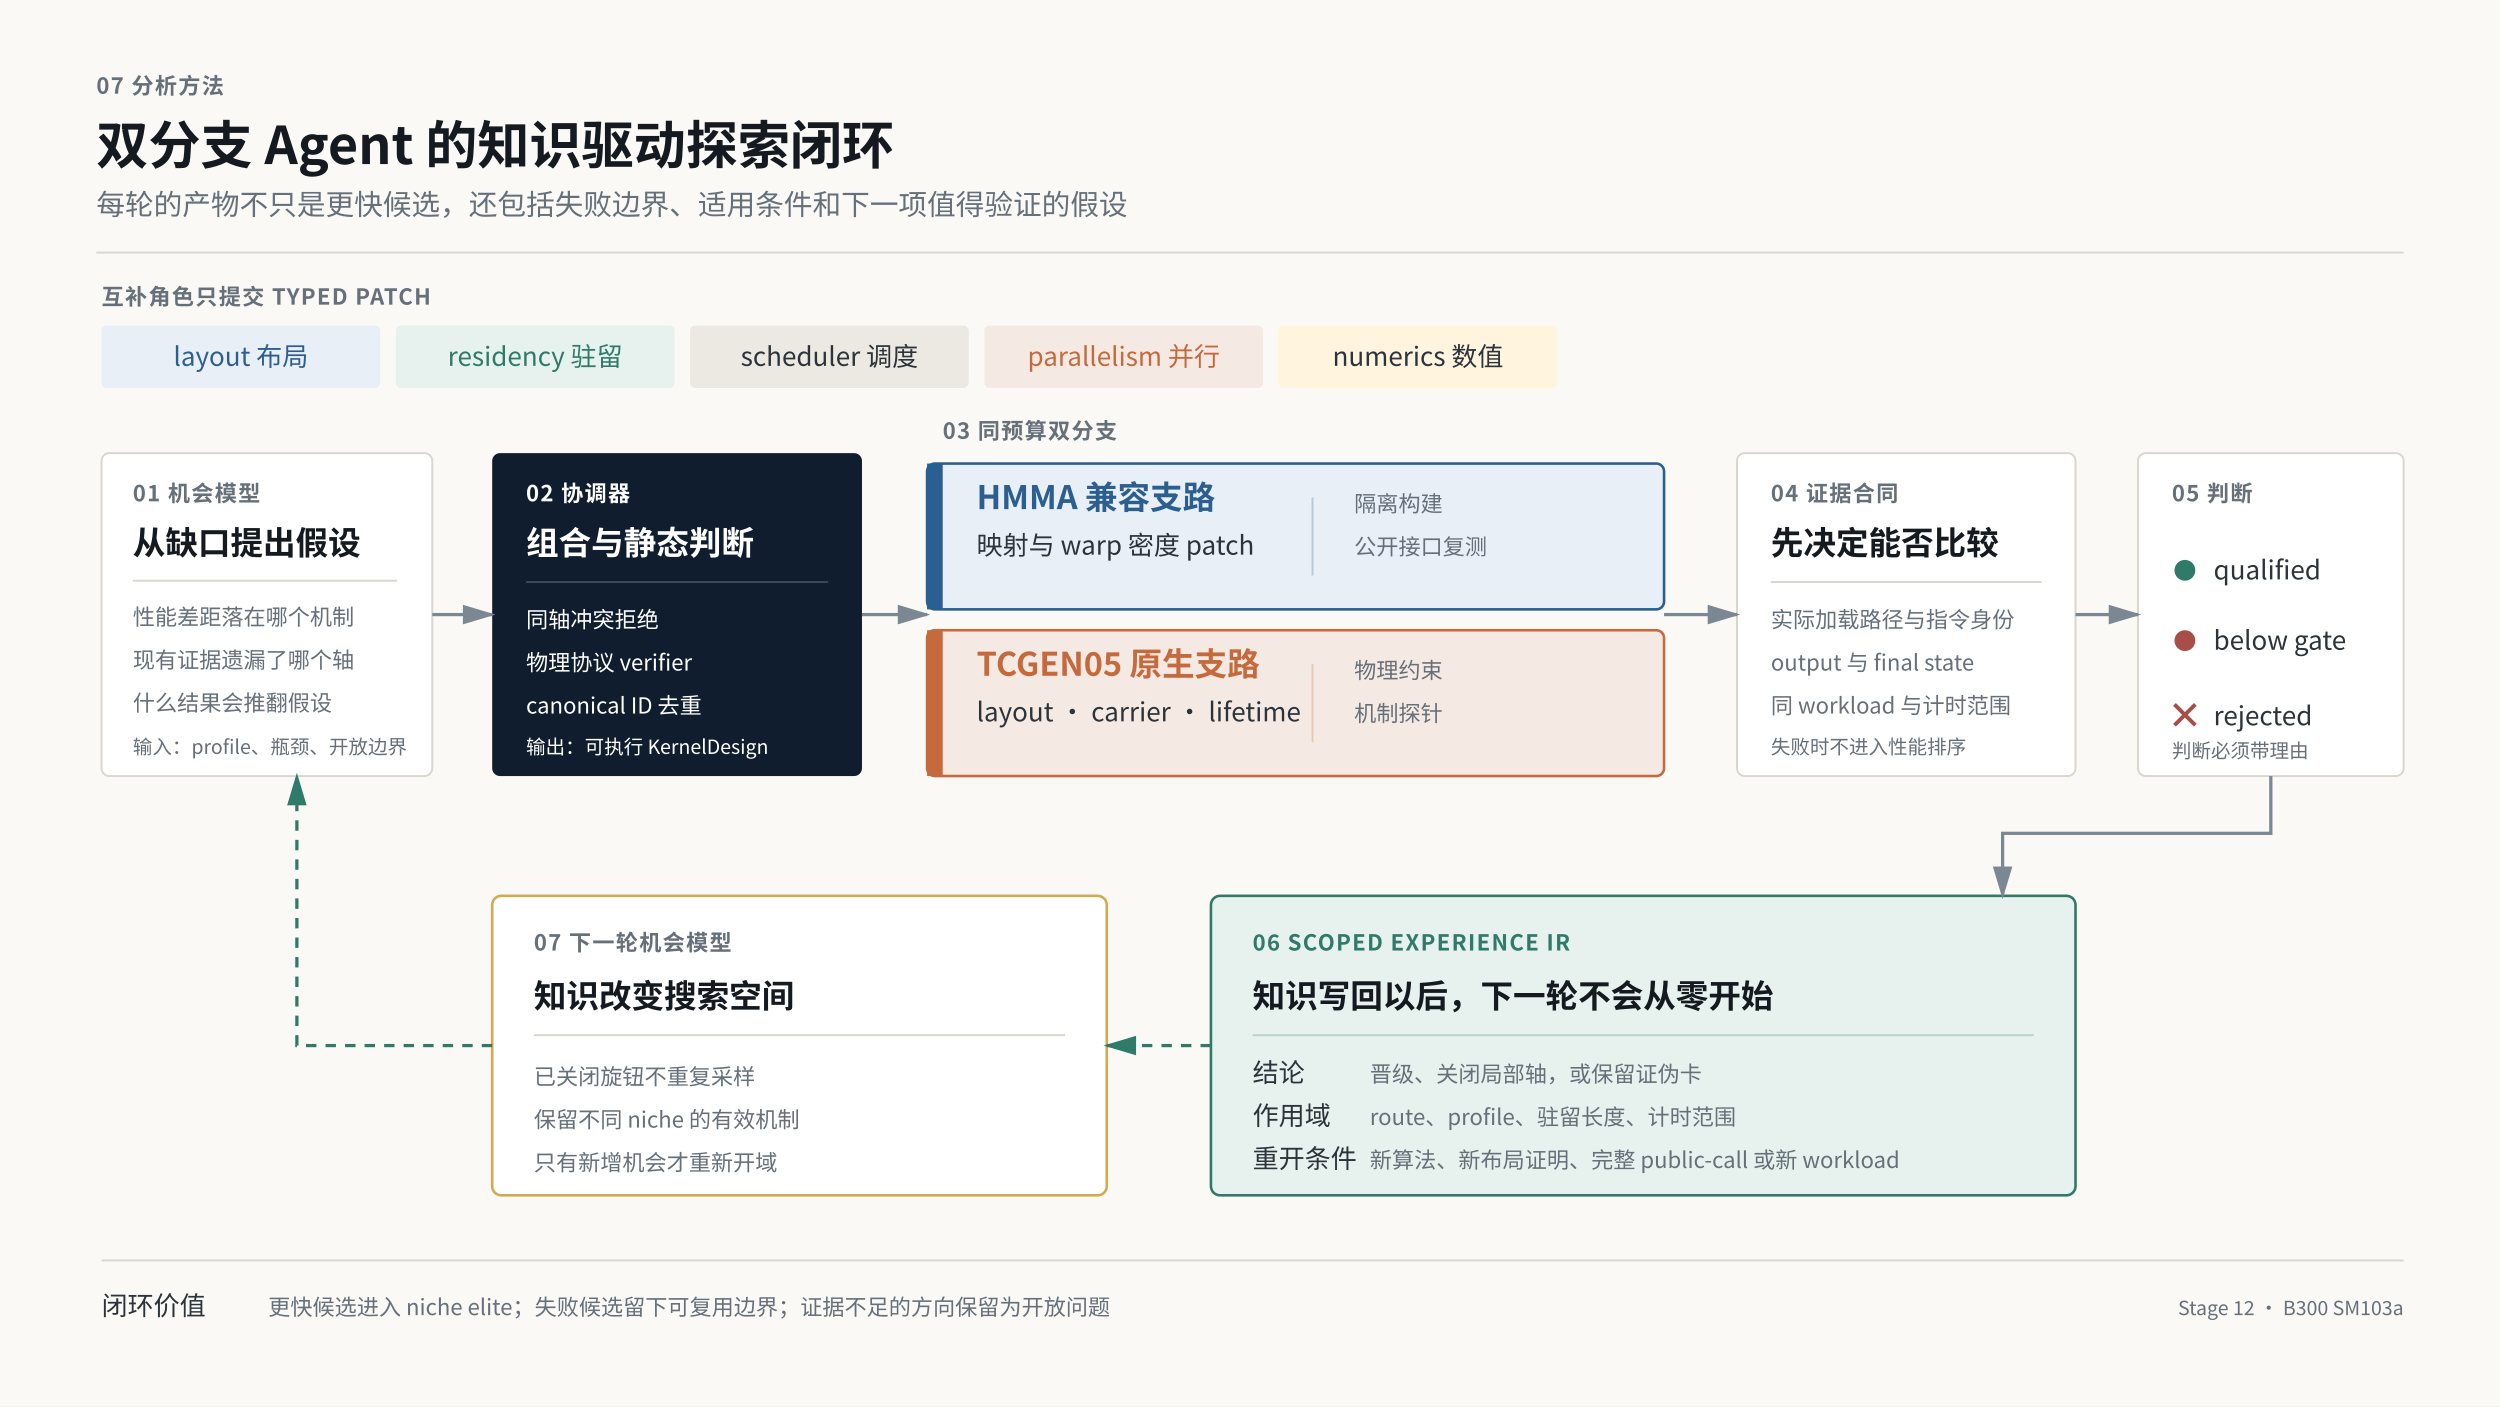
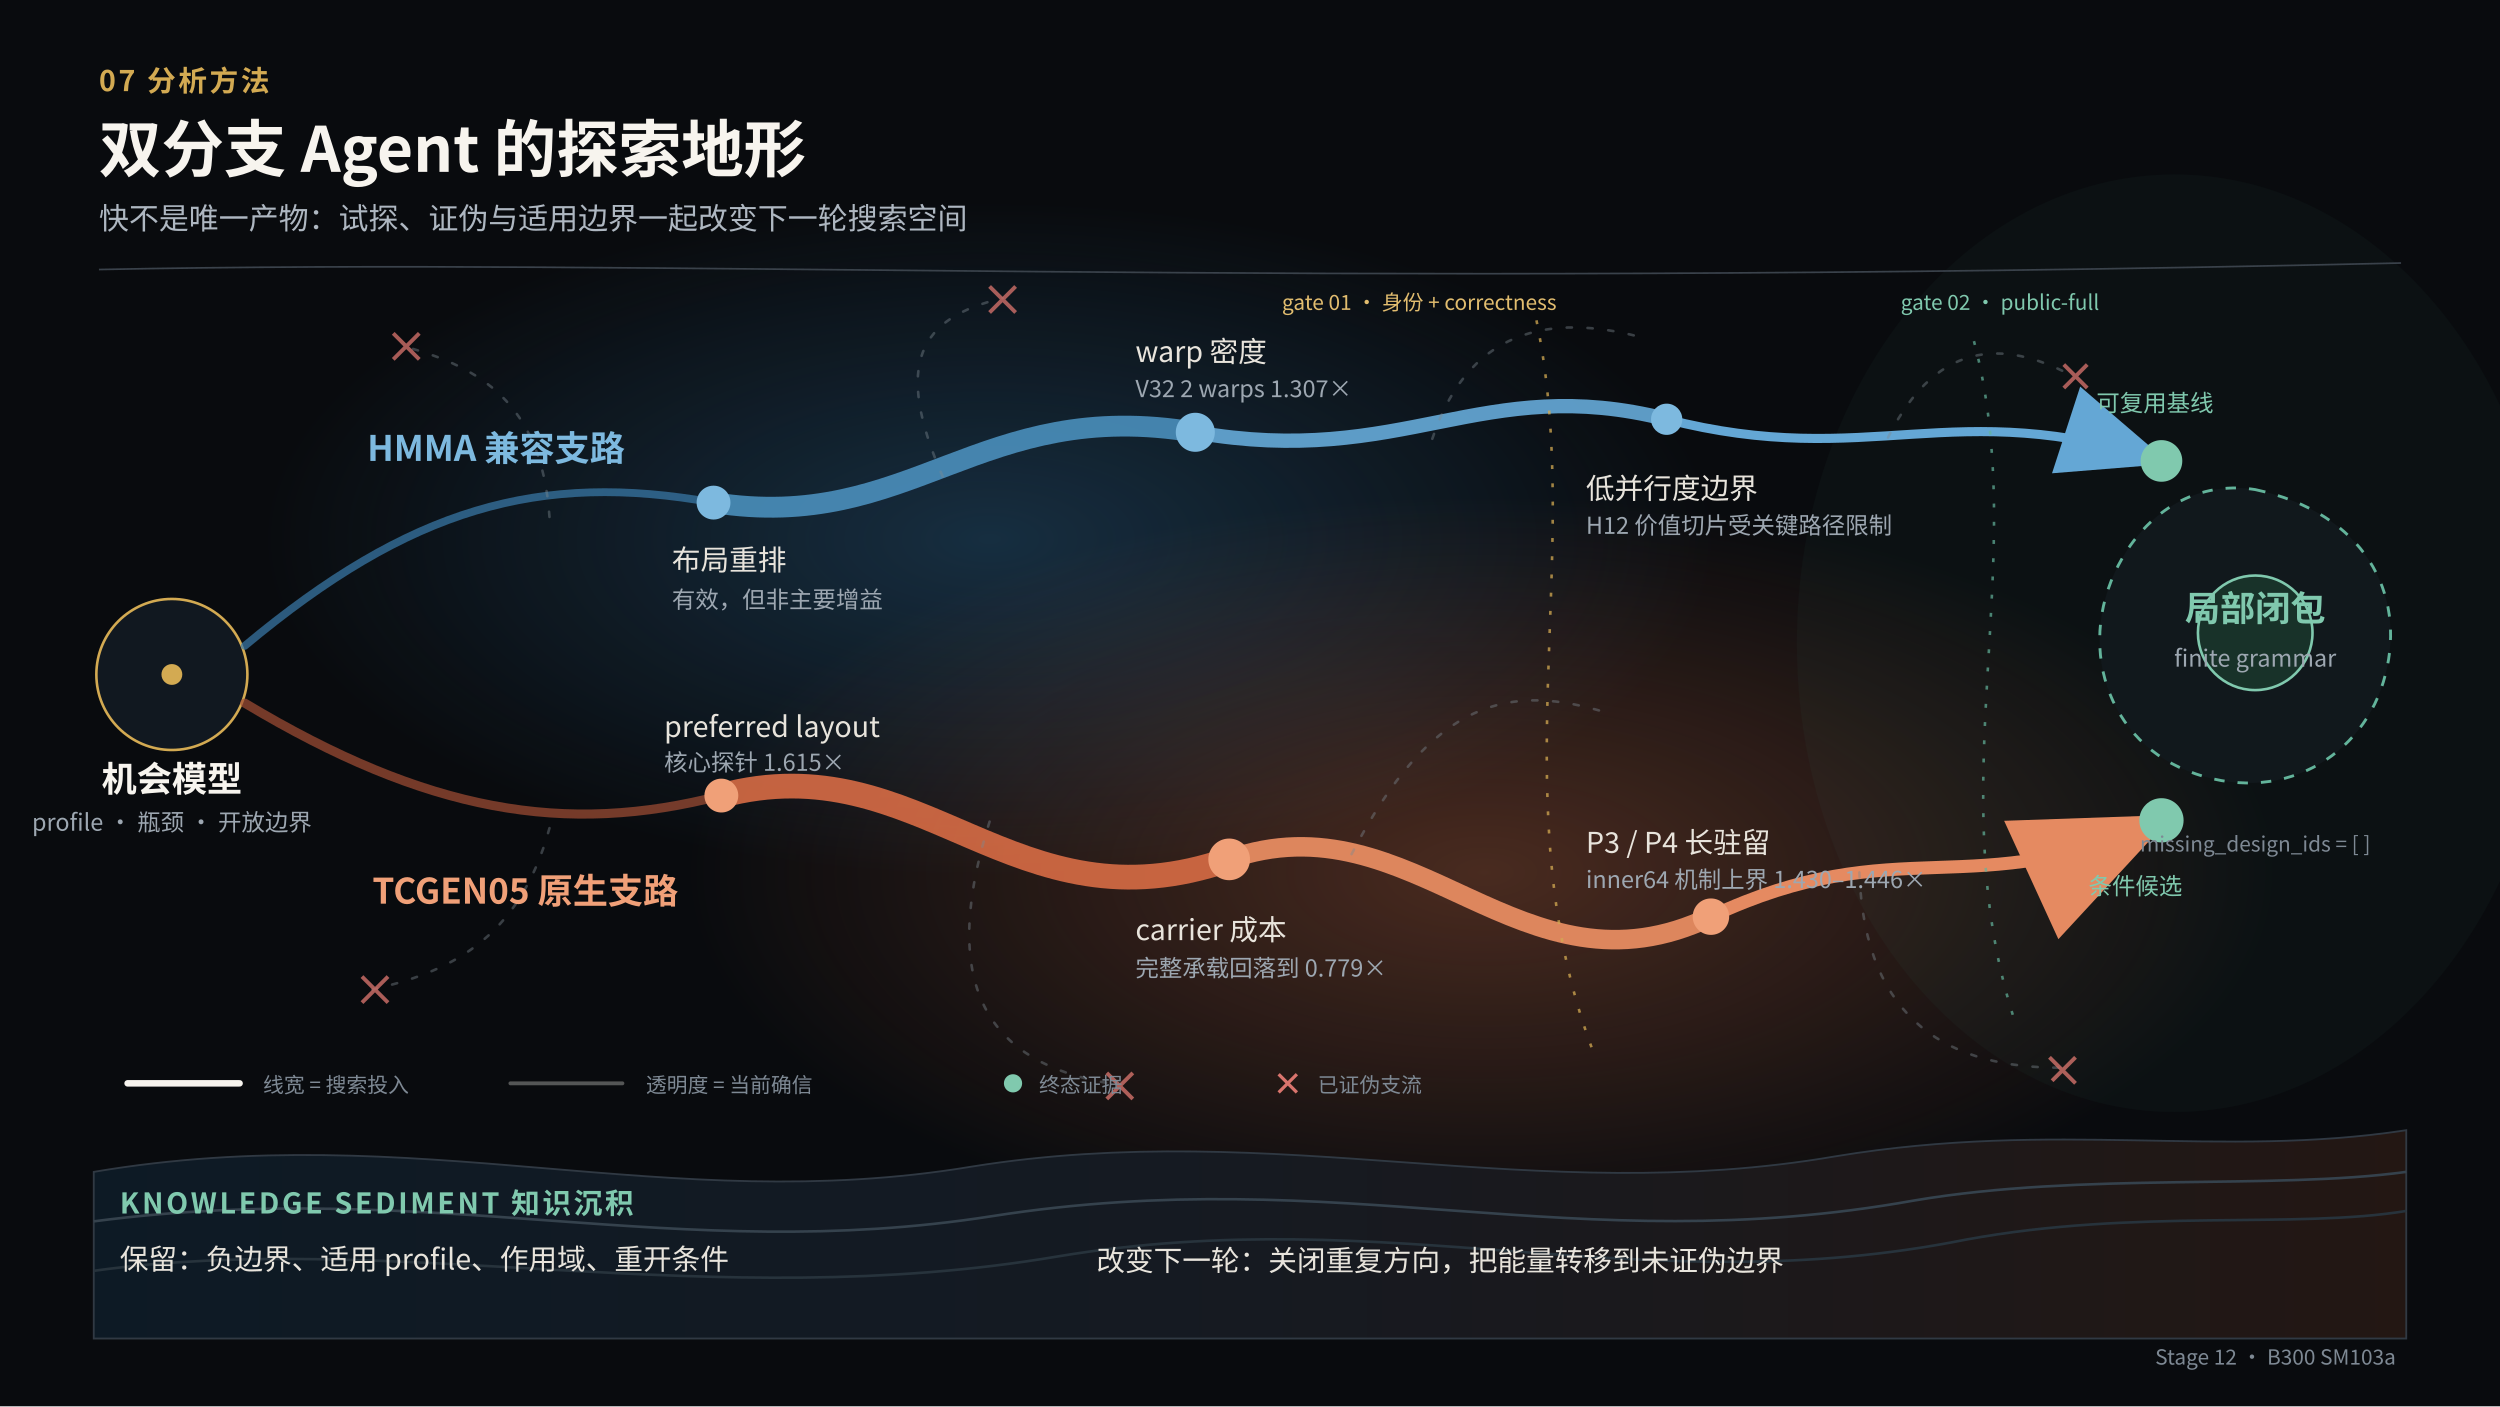
- <svg xmlns="http://www.w3.org/2000/svg" width="1920" height="1080" viewBox="0 0 1920 1080" role="img" aria-labelledby="title desc">
+ <svg xmlns="http://www.w3.org/2000/svg" width="1920" height="1080" viewBox="0 0 1920 1080" role="img" aria-labelledby="title desc" font-family="Noto Sans CJK SC, sans-serif">
  <defs>
+     <radialGradient id="hmmaFog" cx="50%" cy="50%" r="50%">
+       <stop offset="0" stop-color="#357fb5" stop-opacity=".30" />
+       <stop offset="1" stop-color="#357fb5" stop-opacity="0" />
+     </radialGradient>
+     <radialGradient id="tcgenFog" cx="50%" cy="50%" r="50%">
+       <stop offset="0" stop-color="#df7448" stop-opacity=".30" />
+       <stop offset="1" stop-color="#df7448" stop-opacity="0" />
+     </radialGradient>
+     <linearGradient id="sediment" x1="0" x2="1">
+       <stop offset="0" stop-color="#0d1a25" />
+       <stop offset=".46" stop-color="#151a22" />
+       <stop offset="1" stop-color="#231713" />
+     </linearGradient>
+     <marker id="arrowBlue" markerWidth="14" markerHeight="14" refX="11" refY="5" orient="auto">
+       <path d="M0,0 L12,5 L0,10 Z" fill="#64a7d5" />
+     </marker>
+     <marker id="arrowOrange" markerWidth="14" markerHeight="14" refX="11" refY="5" orient="auto">
+       <path d="M0,0 L12,5 L0,10 Z" fill="#e58a61" />
+     </marker>
    <style>
-       .title{font:600 40px "Noto Sans CJK SC",sans-serif;fill:#151a21}.sub{font:400 22px "Noto Sans CJK SC",sans-serif;fill:#66707a}
-       .kicker{font:600 17px "Noto Sans CJK SC",sans-serif;letter-spacing:1px;fill:#66707a}.head{font:600 25px "Noto Sans CJK SC",sans-serif;fill:#151a21}
-       .label{font:500 20px "Noto Sans CJK SC",sans-serif;fill:#2c333b}.small{font:400 17px "Noto Sans CJK SC",sans-serif;fill:#66707a}
-       .tiny{font:400 15px "Noto Sans CJK SC",sans-serif;fill:#66707a}.white{fill:#fff}.head.white,.label.white,.small.white,.tiny.white,.kicker.white{fill:#fff!important}.blue{fill:#2c5f91}.orange{fill:#c66a3d}.green{fill:#2f7a68}.red{fill:#a84d47}
-       .rule{stroke:#d9d6cf;stroke-width:1.5}.flow{stroke:#7b8793;stroke-width:2.5;fill:none;marker-end:url(#arrow)}.feedback{stroke:#2f7a68;stroke-width:2.5;stroke-dasharray:8 7;fill:none;marker-end:url(#arrow-green)}
+       .kicker{font-size:22px;font-weight:600;letter-spacing:2px;fill:#d3aa52}.title{font-size:48px;font-weight:650;fill:#f7f4ee}.sub{font-size:23px;font-weight:400;fill:#aeb7c1}
+       .head{font-size:27px;font-weight:600;fill:#f7f4ee}.label{font-size:22px;font-weight:500;fill:#e8e4dc}.small{font-size:18px;font-weight:400;fill:#9da7b1}.tiny{font-size:16px;font-weight:400;fill:#7e8994}
+       .blue{fill:#7db9df}.orange{fill:#f0a078}.green{fill:#80c9ae}.red{fill:#d9746d}.gold{fill:#e2bd6f}.ghost{stroke:#7d8790;stroke-width:2;stroke-dasharray:4 12;stroke-linecap:round;fill:none;opacity:.42}
    </style>
-     <marker id="arrow" markerWidth="10" markerHeight="10" refX="9" refY="3" orient="auto">
-       <path d="M0 0L10 3L0 6Z" fill="#7b8793" />
-     </marker>
-     <marker id="arrow-green" markerWidth="10" markerHeight="10" refX="9" refY="3" orient="auto">
-       <path d="M0 0L10 3L0 6Z" fill="#2f7a68" />
-     </marker>
  </defs>
-   <rect width="1920" height="1080" fill="#faf9f6" />
-   <text x="74" y="72" class="kicker" fill="#d2aa52">07  分析方法</text>
-   <text x="74" y="126" class="title">双分支 Agent 的知识驱动探索闭环</text>
-   <text x="74" y="165" class="sub">每轮的产物不只是更快候选，还包括失败边界、适用条件和下一项值得验证的假设</text>
-   <line x1="74" y1="194" x2="1846" y2="194" class="rule" />
-   <text x="78" y="234" class="kicker">互补角色只提交 TYPED PATCH</text>
-   <g transform="translate(78 250)">
-     <rect x="0" y="0" width="214" height="48" rx="4" fill="#e9eff6" />
-     <text x="107" y="31" text-anchor="middle" class="label blue">layout 布局</text>
-     <rect x="226" y="0" width="214" height="48" rx="4" fill="#e7f1ed" />
-     <text x="333" y="31" text-anchor="middle" class="label green">residency 驻留</text>
-     <rect x="452" y="0" width="214" height="48" rx="4" fill="#ece9e2" />
-     <text x="559" y="31" text-anchor="middle" class="label">scheduler 调度</text>
-     <rect x="678" y="0" width="214" height="48" rx="4" fill="#f5eae3" />
-     <text x="785" y="31" text-anchor="middle" class="label orange">parallelism 并行</text>
-     <rect x="904" y="0" width="214" height="48" rx="4" fill="#fff5df" />
-     <text x="1011" y="31" text-anchor="middle" class="label">numerics 数值</text>
+   <rect width="1920" height="1080" fill="#090b0e" />
+   <ellipse cx="760" cy="414" rx="560" ry="260" fill="url(#hmmaFog)" />
+   <ellipse cx="1140" cy="670" rx="610" ry="290" fill="url(#tcgenFog)" />
+   <ellipse cx="1670" cy="494" rx="290" ry="360" fill="#2f7a68" opacity=".055" />
+   <text x="76" y="70" class="kicker">07  分析方法</text>
+   <text x="76" y="132" class="title">双分支 Agent 的探索地形</text>
+   <text x="76" y="176" class="sub">快不是唯一产物：试探、证伪与适用边界一起改变下一轮搜索空间</text>
+   <path d="M76 207 C510 198, 982 222, 1844 202" stroke="#3a424b" stroke-width="1.3" fill="none" />
+   <g id="origin">
+     <circle cx="132" cy="518" r="58" fill="#111820" stroke="#d3aa52" stroke-width="2" />
+     <circle cx="132" cy="518" r="8" fill="#d3aa52" />
+     <text x="132" y="608" text-anchor="middle" class="head">机会模型</text>
+     <text x="132" y="638" text-anchor="middle" class="small">profile · 瓶颈 · 开放边界</text>
  </g>
-   <g>
-     <rect x="78" y="348" width="254" height="248" rx="6" fill="#fff" stroke="#d9d6cf" stroke-width="1.5" />
-     <text x="102" y="385" class="kicker">01 机会模型</text>
-     <text x="102" y="426" class="head">从缺口提出假设</text>
-     <line x1="102" y1="446" x2="305" y2="446" class="rule" />
-     <text x="102" y="480" class="small">性能差距落在哪个机制</text>
-     <text x="102" y="513" class="small">现有证据遗漏了哪个轴</text>
-     <text x="102" y="546" class="small">什么结果会推翻假设</text>
-     <text x="102" y="579" class="tiny">输入：profile、瓶颈、开放边界</text>
-     <rect x="378" y="348" width="284" height="248" rx="6" fill="#101d2e" />
-     <text x="404" y="385" class="kicker" style="fill:#fff">02 协调器</text>
-     <text x="404" y="426" class="head" style="fill:#fff">组合与静态判断</text>
-     <line x1="404" y1="447" x2="636" y2="447" stroke="#39485a" stroke-width="1.5" />
-     <text x="404" y="482" class="small" style="fill:#fff">同轴冲突拒绝</text>
-     <text x="404" y="515" class="small" style="fill:#fff">物理协议 verifier</text>
-     <text x="404" y="548" class="small" style="fill:#fff">canonical ID 去重</text>
-     <text x="404" y="579" class="tiny" style="fill:#fff">输出：可执行 KernelDesign</text>
+   <path d="M188 496 C315 390, 414 362, 548 386" stroke="#3979a7" stroke-width="6" stroke-linecap="round" fill="none" opacity=".72" />
+   <path d="M548 386 C700 410, 752 304, 918 332" stroke="#4d93c2" stroke-width="16" stroke-linecap="round" fill="none" opacity=".86" />
+   <path d="M918 332 C1078 360, 1138 286, 1280 322" stroke="#64a7d5" stroke-width="11" stroke-linecap="round" fill="none" opacity=".92" />
+   <path d="M1280 322 C1436 362, 1500 302, 1660 354" stroke="#64a7d5" stroke-width="7" stroke-linecap="round" fill="none" marker-end="url(#arrowBlue)" />
+   <path d="M422 397 C416 308, 366 282, 314 267" class="ghost" />
+   <path d="M724 366 C686 279, 706 244, 770 229" class="ghost" />
+   <path d="M1100 337 C1130 246, 1200 242, 1264 260" class="ghost" />
+   <path d="M1450 336 C1490 256, 1545 263, 1594 290" class="ghost" />
+   <circle cx="548" cy="386" r="13" fill="#7db9df" />
+   <circle cx="918" cy="332" r="15" fill="#7db9df" />
+   <circle cx="1280" cy="322" r="12" fill="#7db9df" />
+   <circle cx="1660" cy="354" r="16" fill="#80c9ae" />
+   <text x="282" y="354" class="head blue">HMMA 兼容支路</text>
+   <text x="516" y="438" class="label">布局重排</text>
+   <text x="516" y="467" class="small">有效，但非主要增益</text>
+   <text x="872" y="278" class="label">warp 密度</text>
+   <text x="872" y="305" class="small">V32 2 warps  1.307×</text>
+   <text x="1218" y="383" class="label">低并行度边界</text>
+   <text x="1218" y="410" class="small">H12 价值切片受关键路径限制</text>
+   <text x="1610" y="316" class="small green">可复用基线</text>
+   <g stroke="#d9746d" stroke-width="3" opacity=".76">
+     <path d="M302 256l20 20m0-20l-20 20" />
+     <path d="M760 220l20 20m0-20l-20 20" />
+     <path d="M1585 280l18 18m0-18l-18 18" />
  </g>
-   <path d="M332 472H378" class="flow" />
-   <g>
-     <text x="724" y="337" class="kicker">03 同预算双分支</text>
-     <rect x="712" y="356" width="566" height="112" rx="6" fill="#e9eff6" stroke="#2c5f91" stroke-width="2" />
-     <rect x="712" y="356" width="12" height="112" fill="#2c5f91" />
-     <text x="750" y="391" class="head blue">HMMA 兼容支路</text>
-     <text x="750" y="426" class="label">映射与 warp 密度 patch</text>
-     <text x="1040" y="393" class="small">隔离构建</text>
-     <text x="1040" y="426" class="small">公开接口复测</text>
-     <line x1="1008" y1="382" x2="1008" y2="442" stroke="#b7c8da" stroke-width="1.5" />
-     <rect x="712" y="484" width="566" height="112" rx="6" fill="#f5eae3" stroke="#c66a3d" stroke-width="2" />
-     <rect x="712" y="484" width="12" height="112" fill="#c66a3d" />
-     <text x="750" y="519" class="head orange">TCGEN05 原生支路</text>
-     <text x="750" y="554" class="label">layout · carrier · lifetime</text>
-     <text x="1040" y="521" class="small">物理约束</text>
-     <text x="1040" y="554" class="small">机制探针</text>
-     <line x1="1008" y1="510" x2="1008" y2="570" stroke="#e7c8b8" stroke-width="1.5" />
+   <path d="M188 540 C328 624, 434 642, 554 611" stroke="#a34e35" stroke-width="7" stroke-linecap="round" fill="none" opacity=".70" />
+   <path d="M554 611 C708 570, 778 718, 944 660" stroke="#d76b45" stroke-width="19" stroke-linecap="round" fill="none" opacity=".90" />
+   <path d="M944 660 C1086 610, 1168 774, 1314 704" stroke="#e58a61" stroke-width="15" stroke-linecap="round" fill="none" opacity=".95" />
+   <path d="M1314 704 C1458 636, 1516 696, 1660 630" stroke="#e58a61" stroke-width="10" stroke-linecap="round" fill="none" marker-end="url(#arrowOrange)" />
+   <path d="M422 636 C398 724, 342 747, 286 760" class="ghost" />
+   <path d="M760 631 C716 770, 770 820, 858 833" class="ghost" />
+   <path d="M1038 656 C1100 536, 1160 524, 1236 548" class="ghost" />
+   <path d="M1428 670 C1432 787, 1500 820, 1582 820" class="ghost" />
+   <circle cx="554" cy="611" r="13" fill="#f0a078" />
+   <circle cx="944" cy="660" r="16" fill="#f0a078" />
+   <circle cx="1314" cy="704" r="14" fill="#f0a078" />
+   <circle cx="1660" cy="630" r="17" fill="#80c9ae" />
+   <text x="286" y="694" class="head orange">TCGEN05 原生支路</text>
+   <text x="510" y="566" class="label">preferred layout</text>
+   <text x="510" y="592" class="small">核心探针  1.615×</text>
+   <text x="872" y="722" class="label">carrier 成本</text>
+   <text x="872" y="750" class="small">完整承载回落到 0.779×</text>
+   <text x="1218" y="655" class="label">P3 / P4 长驻留</text>
+   <text x="1218" y="682" class="small">inner64 机制上界  1.430–1.446×</text>
+   <text x="1604" y="687" class="small green">条件候选</text>
+   <g stroke="#d9746d" stroke-width="3" opacity=".78">
+     <path d="M278 750l20 20m0-20l-20 20" />
+     <path d="M850 824l20 20m0-20l-20 20" />
+     <path d="M1574 812l20 20m0-20l-18 18" />
  </g>
-   <path d="M662 472H712" class="flow" />
-   <g>
-     <rect x="1334" y="348" width="260" height="248" rx="6" fill="#fff" stroke="#d9d6cf" stroke-width="1.5" />
-     <text x="1360" y="385" class="kicker">04 证据合同</text>
-     <text x="1360" y="426" class="head">先决定能否比较</text>
-     <line x1="1360" y1="447" x2="1568" y2="447" class="rule" />
-     <text x="1360" y="482" class="small">实际加载路径与指令身份</text>
-     <text x="1360" y="515" class="small">output 与 final state</text>
-     <text x="1360" y="548" class="small">同 workload 与计时范围</text>
-     <text x="1360" y="579" class="tiny">失败时不进入性能排序</text>
+   <path d="M1180 246 C1218 430, 1150 621, 1226 814" stroke="#d3aa52" stroke-width="2" stroke-dasharray="3 11" fill="none" opacity=".75" />
+   <text x="1090" y="238" text-anchor="middle" class="tiny gold">gate 01 · 身份 + correctness</text>
+   <path d="M1516 262 C1560 428, 1490 602, 1546 780" stroke="#63b49b" stroke-width="2" stroke-dasharray="3 11" fill="none" opacity=".7" />
+   <text x="1536" y="238" text-anchor="middle" class="tiny green">gate 02 · public-full</text>
+   <g transform="translate(1732 494)">
+     <path d="M0 -118 C84 -100 116 -38 100 24 C84 88 18 126 -52 98 C-118 72 -140 -8 -98 -72 C-74 -108 -38 -124 0 -118Z" fill="#11181c" stroke="#63b49b" stroke-width="2.2" stroke-dasharray="8 10" />
+     <circle cx="0" cy="-8" r="44" fill="#183229" stroke="#80c9ae" stroke-width="2" />
+     <text x="0" y="-17" text-anchor="middle" class="head green">局部闭包</text>
+     <text x="0" y="18" text-anchor="middle" class="small">finite grammar</text>
+     <text x="0" y="160" text-anchor="middle" class="tiny">missing_design_ids = [ ]</text>
  </g>
-   <path d="M1278 472H1334" class="flow" />
-   <g>
-     <rect x="1642" y="348" width="204" height="248" rx="6" fill="#fff" stroke="#d9d6cf" stroke-width="1.5" />
-     <text x="1668" y="385" class="kicker">05 判断</text>
-     <circle cx="1678" cy="438" r="8" fill="#2f7a68" />
-     <text x="1700" y="445" class="label">qualified</text>
-     <circle cx="1678" cy="492" r="8" fill="#a84d47" />
-     <text x="1700" y="499" class="label">below gate</text>
-     <path d="M1670 541l16 16m0-16l-16 16" stroke="#a84d47" stroke-width="3" />
-     <text x="1700" y="557" class="label">rejected</text>
-     <text x="1668" y="582" class="tiny">判断必须带理由</text>
-   </g>
-   <path d="M1594 472H1642" class="flow" />
-   <g>
-     <rect x="930" y="688" width="664" height="230" rx="7" fill="#e7f1ed" stroke="#2f7a68" stroke-width="2" />
-     <text x="962" y="730" class="kicker green">06 SCOPED EXPERIENCE IR</text>
-     <text x="962" y="774" class="head">知识写回以后，下一轮不会从零开始</text>
-     <line x1="962" y1="795" x2="1562" y2="795" stroke="#bad6cc" stroke-width="1.5" />
-     <text x="962" y="831" class="label">结论</text>
-     <text x="1052" y="831" class="small">晋级、关闭局部轴，或保留证伪卡</text>
-     <text x="962" y="864" class="label">作用域</text>
-     <text x="1052" y="864" class="small">route、profile、驻留长度、计时范围</text>
-     <text x="962" y="897" class="label">重开条件</text>
-     <text x="1052" y="897" class="small">新算法、新布局证明、完整 public-call 或新 workload</text>
-   </g>
-   <path d="M1744 596V640H1538V688" class="flow" />
-   <g>
-     <rect x="378" y="688" width="472" height="230" rx="7" fill="#fff" stroke="#d2aa52" stroke-width="2" />
-     <text x="410" y="730" class="kicker" fill="#9b762b">07 下一轮机会模型</text>
-     <text x="410" y="774" class="head">知识改变搜索空间</text>
-     <line x1="410" y1="795" x2="818" y2="795" class="rule" />
-     <text x="410" y="833" class="small">已关闭旋钮不重复采样</text>
-     <text x="410" y="866" class="small">保留不同 niche 的有效机制</text>
-     <text x="410" y="899" class="small">只有新增机会才重新开域</text>
-   </g>
-   <path d="M930 803H850" class="feedback" />
-   <path d="M378 803H228V596" class="feedback" />
-   <g transform="translate(78 968)">
-     <line x1="0" y1="0" x2="1768" y2="0" class="rule" />
-     <text x="0" y="42" class="label">闭环价值</text>
-     <text x="128" y="42" class="small">更快候选进入 niche elite；失败候选留下可复用边界；证据不足的方向保留为开放问题</text>
-     <text x="1768" y="42" text-anchor="end" class="tiny">Stage 12 · B300 SM103a</text>
+   <path d="M72 900 C320 858 512 935 746 896 C982 858 1178 928 1410 888 C1580 860 1704 890 1848 868 L1848 1028 L72 1028Z" fill="url(#sediment)" stroke="#303943" stroke-width="1.4" />
+   <path d="M72 938 C332 904 520 972 762 934 C1030 892 1208 969 1470 922 C1600 900 1746 914 1848 900" stroke="#35424d" stroke-width="2" fill="none" />
+   <path d="M72 976 C302 944 546 1010 812 965 C1070 922 1260 1002 1510 952 C1640 928 1764 944 1848 930" stroke="#27333c" stroke-width="2" fill="none" />
+   <text x="92" y="932" class="kicker green">KNOWLEDGE SEDIMENT  知识沉积</text>
+   <text x="92" y="975" class="label">保留：负边界、适用 profile、作用域、重开条件</text>
+   <text x="842" y="976" class="label">改变下一轮：关闭重复方向，把能量转移到未证伪边界</text>
+   <text x="1840" y="1048" text-anchor="end" class="tiny">Stage 12 · B300 SM103a</text>
+   <g transform="translate(98 832)">
+     <path d="M0 0H86" stroke="#f7f4ee" stroke-width="5" stroke-linecap="round" />
+     <text x="104" y="7" class="tiny">线宽 = 搜索投入</text>
+     <path d="M294 0H380" stroke="#f7f4ee" stroke-width="3" stroke-linecap="round" opacity=".32" />
+     <text x="398" y="7" class="tiny">透明度 = 当前确信</text>
+     <circle cx="680" cy="0" r="7" fill="#80c9ae" />
+     <text x="700" y="7" class="tiny">终态证据</text>
+     <path d="M884 -7l14 14m0-14l-14 14" stroke="#d9746d" stroke-width="2.5" />
+     <text x="914" y="7" class="tiny">已证伪支流</text>
  </g>
</svg>
